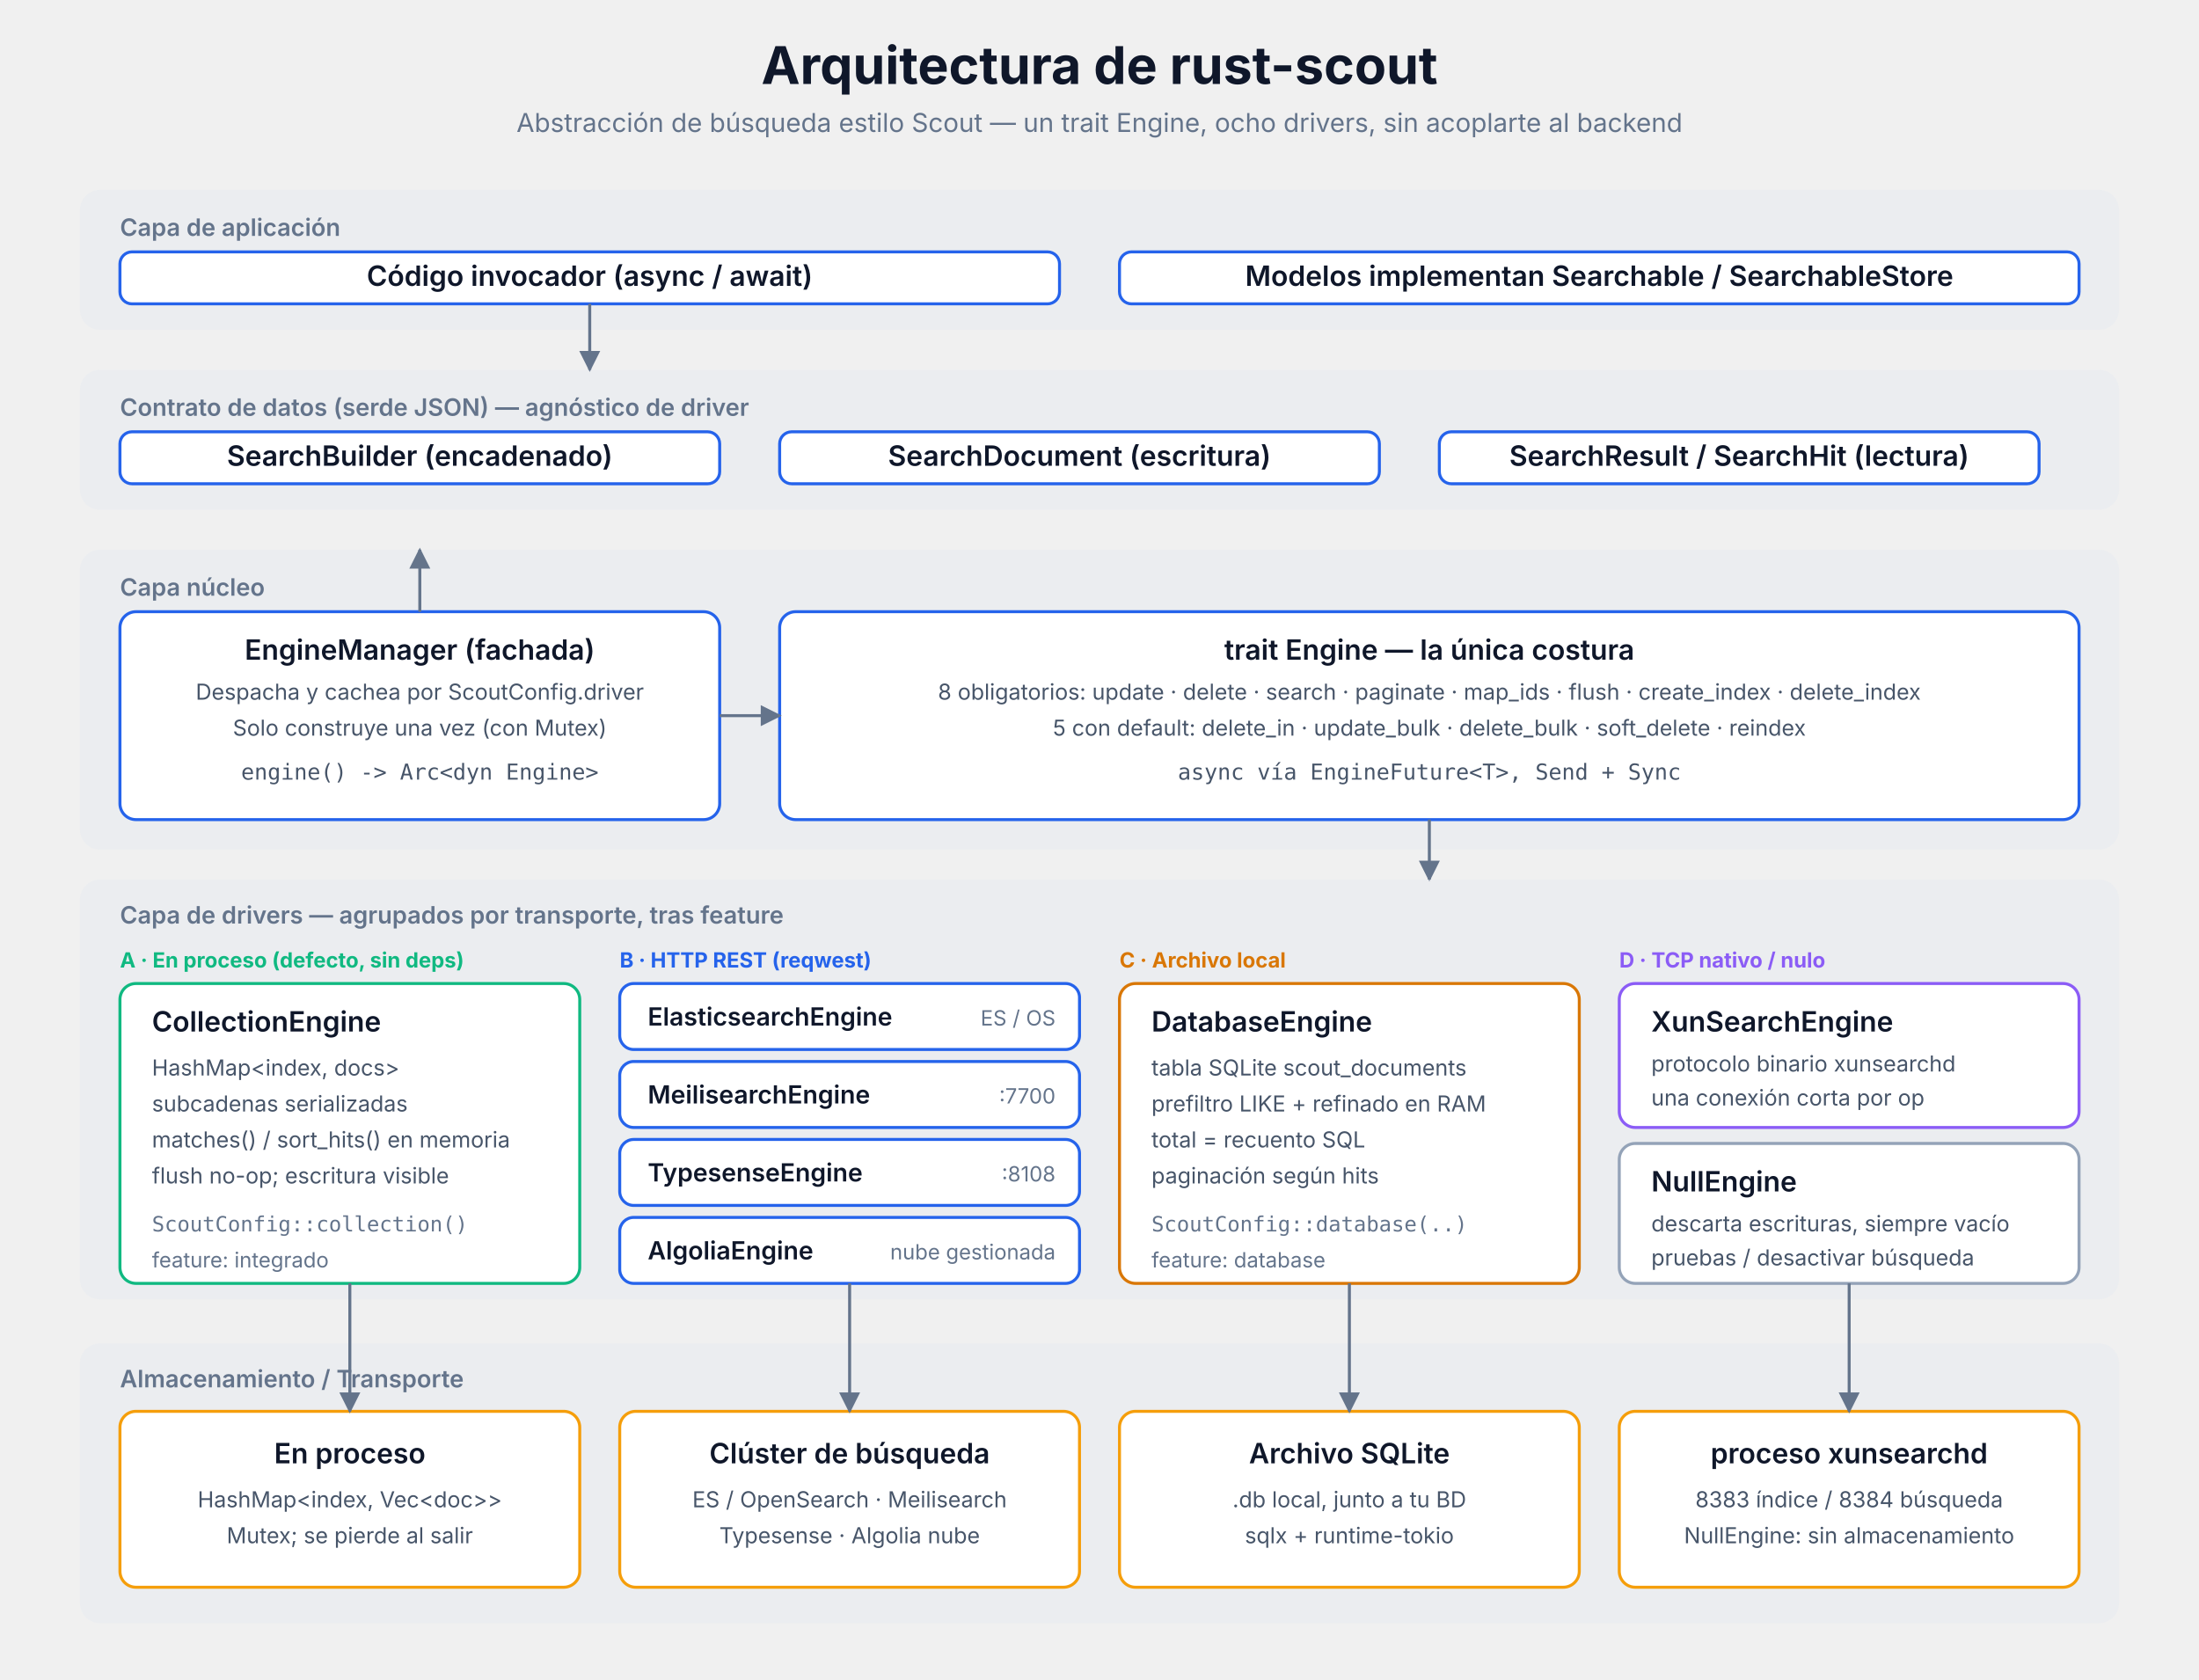
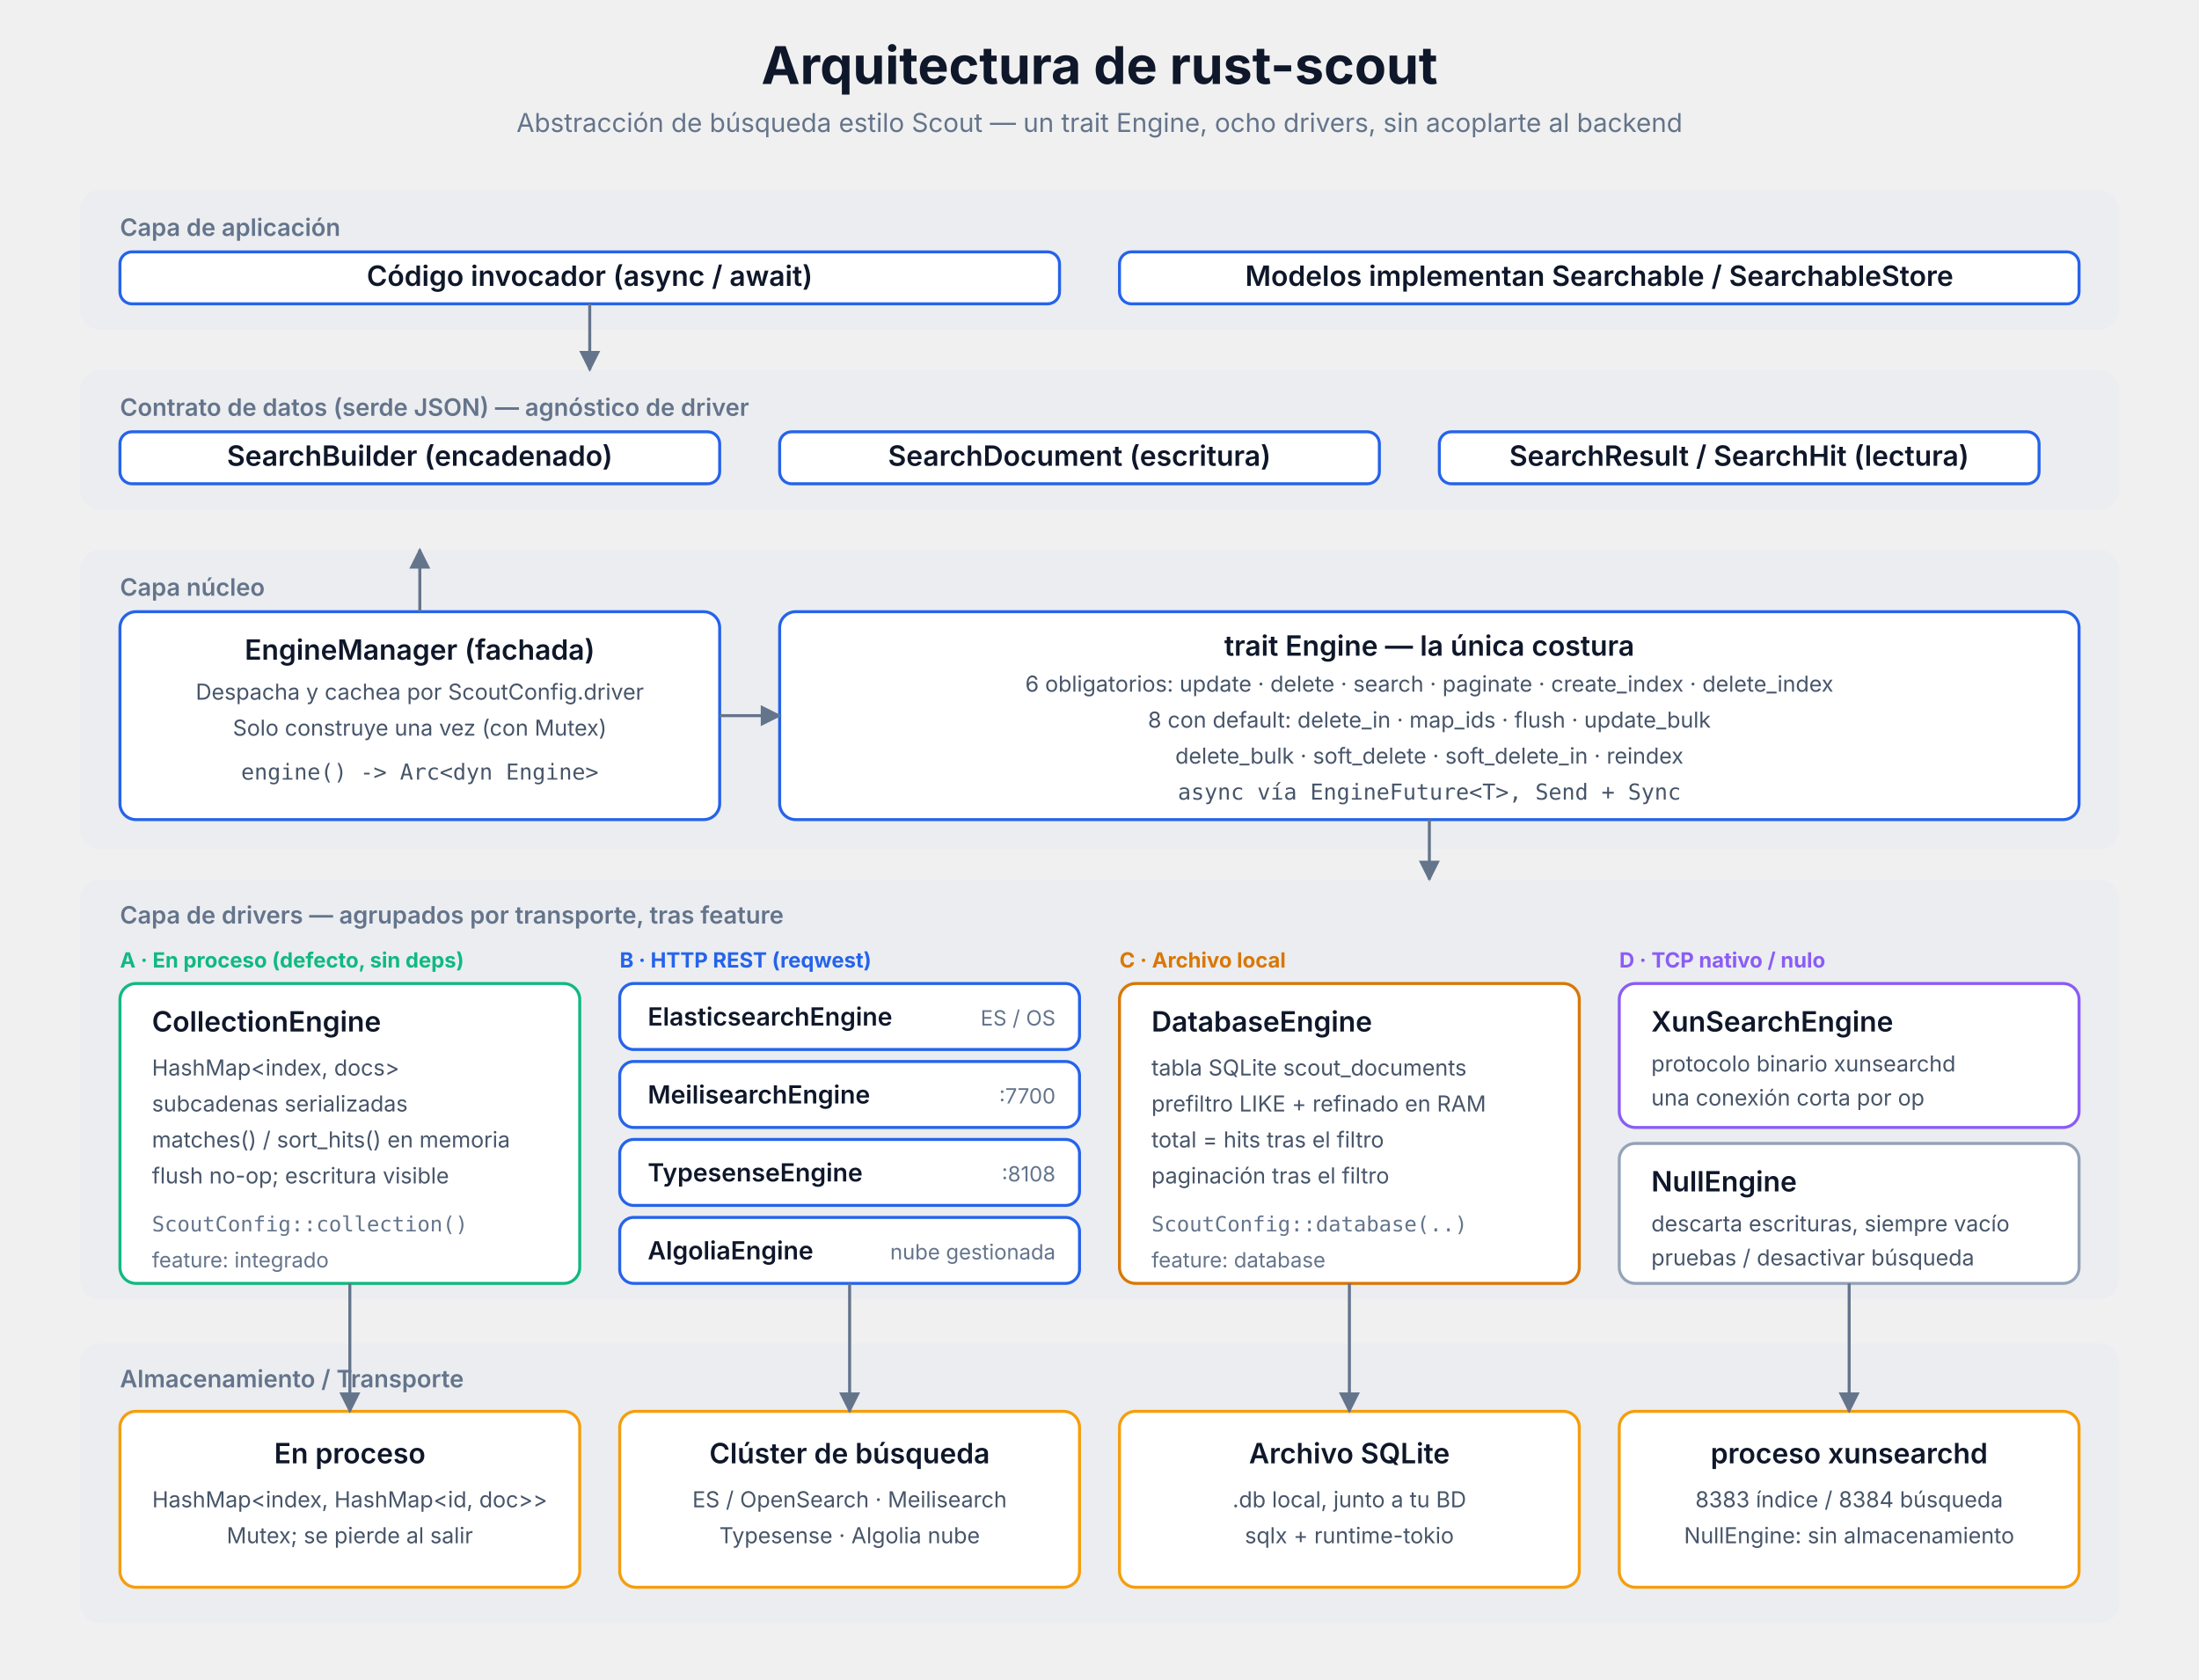
<svg xmlns="http://www.w3.org/2000/svg" viewBox="0 0 1100 840" font-family="system-ui, -apple-system, 'Segoe UI', sans-serif" role="img" aria-labelledby="archTitle">
  <defs>
    <marker id="arrow" viewBox="0 0 10 10" refX="9" refY="5" markerWidth="7" markerHeight="7" orient="auto-start-reverse">
      <path d="M 0 0 L 10 5 L 0 10 z" fill="#64748b" />
    </marker>
    <style>
      .title { font-size: 26px; font-weight: 700; fill: #0f172a; }
      .sub   { font-size: 13px; fill: #64748b; }
      .layer { fill: #e2e8f0; opacity: 0.35; }
      .box   { fill: #ffffff; stroke: #2563eb; stroke-width: 1.5; }
      .box-core { stroke: #2563eb; }
      .box-mem  { stroke: #10b981; }
      .box-http { stroke: #2563eb; }
      .box-db   { stroke: #d97706; }
      .box-tcp  { stroke: #8b5cf6; }
      .box-null { stroke: #94a3b8; }
      .box-data { stroke: #f59e0b; }
      .name  { font-size: 14px; font-weight: 600; fill: #0f172a; }
      .name-s{ font-size: 12.5px; font-weight: 600; fill: #0f172a; }
      .desc  { font-size: 11px; fill: #475569; }
      .desc-s{ font-size: 10.5px; fill: #64748b; }
      .lbl   { font-size: 12px; fill: #64748b; font-weight: 600; }
      .ctag  { font-size: 10.5px; font-weight: 700; }
      .mem   { fill: #10b981; }
      .http  { fill: #2563eb; }
      .db    { fill: #d97706; }
      .tcp   { fill: #8b5cf6; }
      .null  { fill: #64748b; }
      .mono  { font-family: ui-monospace, SFMono-Regular, Menlo, monospace; }
    </style>
  </defs>
  <text x="550" y="42" text-anchor="middle" class="title">Arquitectura de rust-scout</text>
  <text x="550" y="66" text-anchor="middle" class="sub">Abstracción de búsqueda estilo Scout — un trait Engine, ocho drivers, sin acoplarte al backend</text>
  <rect x="40" y="95" width="1020" height="70" rx="10" class="layer" />
  <text x="60" y="118" class="lbl">Capa de aplicación</text>
  <rect x="60" y="126" width="470" height="26" rx="6" class="box" />
  <text x="295" y="143" text-anchor="middle" class="name">Código invocador (async / await)</text>
  <rect x="560" y="126" width="480" height="26" rx="6" class="box" />
  <text x="800" y="143" text-anchor="middle" class="name">Modelos implementan Searchable / SearchableStore</text>
  <rect x="40" y="185" width="1020" height="70" rx="10" class="layer" />
  <text x="60" y="208" class="lbl">Contrato de datos (serde JSON) — agnóstico de driver</text>
  <rect x="60" y="216" width="300" height="26" rx="6" class="box" />
  <text x="210" y="233" text-anchor="middle" class="name">SearchBuilder (encadenado)</text>
  <rect x="390" y="216" width="300" height="26" rx="6" class="box" />
  <text x="540" y="233" text-anchor="middle" class="name">SearchDocument (escritura)</text>
  <rect x="720" y="216" width="300" height="26" rx="6" class="box" />
  <text x="870" y="233" text-anchor="middle" class="name">SearchResult / SearchHit (lectura)</text>
  <rect x="40" y="275" width="1020" height="150" rx="10" class="layer" />
  <text x="60" y="298" class="lbl">Capa núcleo</text>
  <rect x="60" y="306" width="300" height="104" rx="8" class="box box-core" />
  <text x="210" y="330" text-anchor="middle" class="name">EngineManager (fachada)</text>
  <text x="210" y="350" text-anchor="middle" class="desc">Despacha y cachea por ScoutConfig.driver</text>
  <text x="210" y="368" text-anchor="middle" class="desc">Solo construye una vez (con Mutex)</text>
  <text x="210" y="390" text-anchor="middle" class="desc mono">engine() -&gt; Arc&lt;dyn Engine&gt;</text>
  <rect x="390" y="306" width="650" height="104" rx="8" class="box box-core" />
-   <text x="715" y="330" text-anchor="middle" class="name">trait Engine — la única costura</text>
-   <text x="715" y="350" text-anchor="middle" class="desc">8 obligatorios: update · delete · search · paginate · map_ids · flush · create_index · delete_index</text>
-   <text x="715" y="368" text-anchor="middle" class="desc">5 con default: delete_in · update_bulk · delete_bulk · soft_delete · reindex</text>
-   <text x="715" y="390" text-anchor="middle" class="desc mono">async vía EngineFuture&lt;T&gt;, Send + Sync</text>
+   <text x="715" y="328" text-anchor="middle" class="name">trait Engine — la única costura</text>
+   <text x="715" y="346" text-anchor="middle" class="desc">6 obligatorios: update · delete · search · paginate · create_index · delete_index</text>
+   <text x="715" y="364" text-anchor="middle" class="desc">8 con default: delete_in · map_ids · flush · update_bulk</text>
+   <text x="715" y="382" text-anchor="middle" class="desc">delete_bulk · soft_delete · soft_delete_in · reindex</text>
+   <text x="715" y="400" text-anchor="middle" class="desc mono">async vía EngineFuture&lt;T&gt;, Send + Sync</text>
  <line x1="210" y1="306" x2="210" y2="275" stroke="#64748b" stroke-width="1.5" marker-end="url(#arrow)" />
  <line x1="360" y1="358" x2="390" y2="358" stroke="#64748b" stroke-width="1.5" marker-end="url(#arrow)" />
  <line x1="715" y1="410" x2="715" y2="440" stroke="#64748b" stroke-width="1.5" marker-end="url(#arrow)" />
  <rect x="40" y="440" width="1020" height="210" rx="10" class="layer" />
  <text x="60" y="462" class="lbl">Capa de drivers — agrupados por transporte, tras feature</text>
  <text x="60" y="484" class="ctag mem">A · En proceso (defecto, sin deps)</text>
  <rect x="60" y="492" width="230" height="150" rx="8" class="box box-mem" />
  <text x="76" y="516" class="name">CollectionEngine</text>
  <text x="76" y="538" class="desc">HashMap&lt;index, docs&gt;</text>
  <text x="76" y="556" class="desc">subcadenas serializadas</text>
  <text x="76" y="574" class="desc">matches() / sort_hits() en memoria</text>
  <text x="76" y="592" class="desc">flush no-op; escritura visible</text>
  <text x="76" y="616" class="desc-s mono">ScoutConfig::collection()</text>
  <text x="76" y="634" class="desc-s">feature: integrado</text>
  <text x="310" y="484" class="ctag http">B · HTTP REST (reqwest)</text>
  <rect x="310" y="492" width="230" height="33" rx="7" class="box box-http" />
  <text x="324" y="513" class="name-s">ElasticsearchEngine</text>
  <text x="528" y="513" text-anchor="end" class="desc-s">ES / OS</text>
  <rect x="310" y="531" width="230" height="33" rx="7" class="box box-http" />
  <text x="324" y="552" class="name-s">MeilisearchEngine</text>
  <text x="528" y="552" text-anchor="end" class="desc-s">:7700</text>
  <rect x="310" y="570" width="230" height="33" rx="7" class="box box-http" />
  <text x="324" y="591" class="name-s">TypesenseEngine</text>
  <text x="528" y="591" text-anchor="end" class="desc-s">:8108</text>
  <rect x="310" y="609" width="230" height="33" rx="7" class="box box-http" />
  <text x="324" y="630" class="name-s">AlgoliaEngine</text>
  <text x="528" y="630" text-anchor="end" class="desc-s">nube gestionada</text>
  <text x="560" y="484" class="ctag db">C · Archivo local</text>
  <rect x="560" y="492" width="230" height="150" rx="8" class="box box-db" />
  <text x="576" y="516" class="name">DatabaseEngine</text>
  <text x="576" y="538" class="desc">tabla SQLite scout_documents</text>
  <text x="576" y="556" class="desc">prefiltro LIKE + refinado en RAM</text>
-   <text x="576" y="574" class="desc">total = recuento SQL</text>
-   <text x="576" y="592" class="desc">paginación según hits</text>
+   <text x="576" y="574" class="desc">total = hits tras el filtro</text>
+   <text x="576" y="592" class="desc">paginación tras el filtro</text>
  <text x="576" y="616" class="desc-s mono">ScoutConfig::database(..)</text>
  <text x="576" y="634" class="desc-s">feature: database</text>
  <text x="810" y="484" class="ctag tcp">D · TCP nativo / nulo</text>
  <rect x="810" y="492" width="230" height="72" rx="8" class="box box-tcp" />
  <text x="826" y="516" class="name">XunSearchEngine</text>
  <text x="826" y="536" class="desc">protocolo binario xunsearchd</text>
  <text x="826" y="553" class="desc">una conexión corta por op</text>
  <rect x="810" y="572" width="230" height="70" rx="8" class="box box-null" />
  <text x="826" y="596" class="name">NullEngine</text>
  <text x="826" y="616" class="desc">descarta escrituras, siempre vacío</text>
  <text x="826" y="633" class="desc">pruebas / desactivar búsqueda</text>
  <rect x="40" y="672" width="1020" height="140" rx="10" class="layer" />
  <text x="60" y="694" class="lbl">Almacenamiento / Transporte</text>
  <rect x="60" y="706" width="230" height="88" rx="8" class="box box-data" />
  <text x="175" y="732" text-anchor="middle" class="name">En proceso</text>
-   <text x="175" y="754" text-anchor="middle" class="desc">HashMap&lt;index, Vec&lt;doc&gt;&gt;</text>
+   <text x="175" y="754" text-anchor="middle" class="desc">HashMap&lt;index, HashMap&lt;id, doc&gt;&gt;</text>
  <text x="175" y="772" text-anchor="middle" class="desc">Mutex; se pierde al salir</text>
  <rect x="310" y="706" width="230" height="88" rx="8" class="box box-data" />
  <text x="425" y="732" text-anchor="middle" class="name">Clúster de búsqueda</text>
  <text x="425" y="754" text-anchor="middle" class="desc">ES / OpenSearch · Meilisearch</text>
  <text x="425" y="772" text-anchor="middle" class="desc">Typesense · Algolia nube</text>
  <rect x="560" y="706" width="230" height="88" rx="8" class="box box-data" />
  <text x="675" y="732" text-anchor="middle" class="name">Archivo SQLite</text>
  <text x="675" y="754" text-anchor="middle" class="desc">.db local, junto a tu BD</text>
  <text x="675" y="772" text-anchor="middle" class="desc">sqlx + runtime-tokio</text>
  <rect x="810" y="706" width="230" height="88" rx="8" class="box box-data" />
  <text x="925" y="732" text-anchor="middle" class="name">proceso xunsearchd</text>
  <text x="925" y="754" text-anchor="middle" class="desc">8383 índice / 8384 búsqueda</text>
  <text x="925" y="772" text-anchor="middle" class="desc">NullEngine: sin almacenamiento</text>
  <line x1="175" y1="642" x2="175" y2="706" stroke="#64748b" stroke-width="1.5" marker-end="url(#arrow)" />
  <line x1="425" y1="642" x2="425" y2="706" stroke="#64748b" stroke-width="1.5" marker-end="url(#arrow)" />
  <line x1="675" y1="642" x2="675" y2="706" stroke="#64748b" stroke-width="1.5" marker-end="url(#arrow)" />
  <line x1="925" y1="642" x2="925" y2="706" stroke="#64748b" stroke-width="1.5" marker-end="url(#arrow)" />
  <line x1="295" y1="152" x2="295" y2="185" stroke="#64748b" stroke-width="1.5" marker-end="url(#arrow)" />
</svg>
